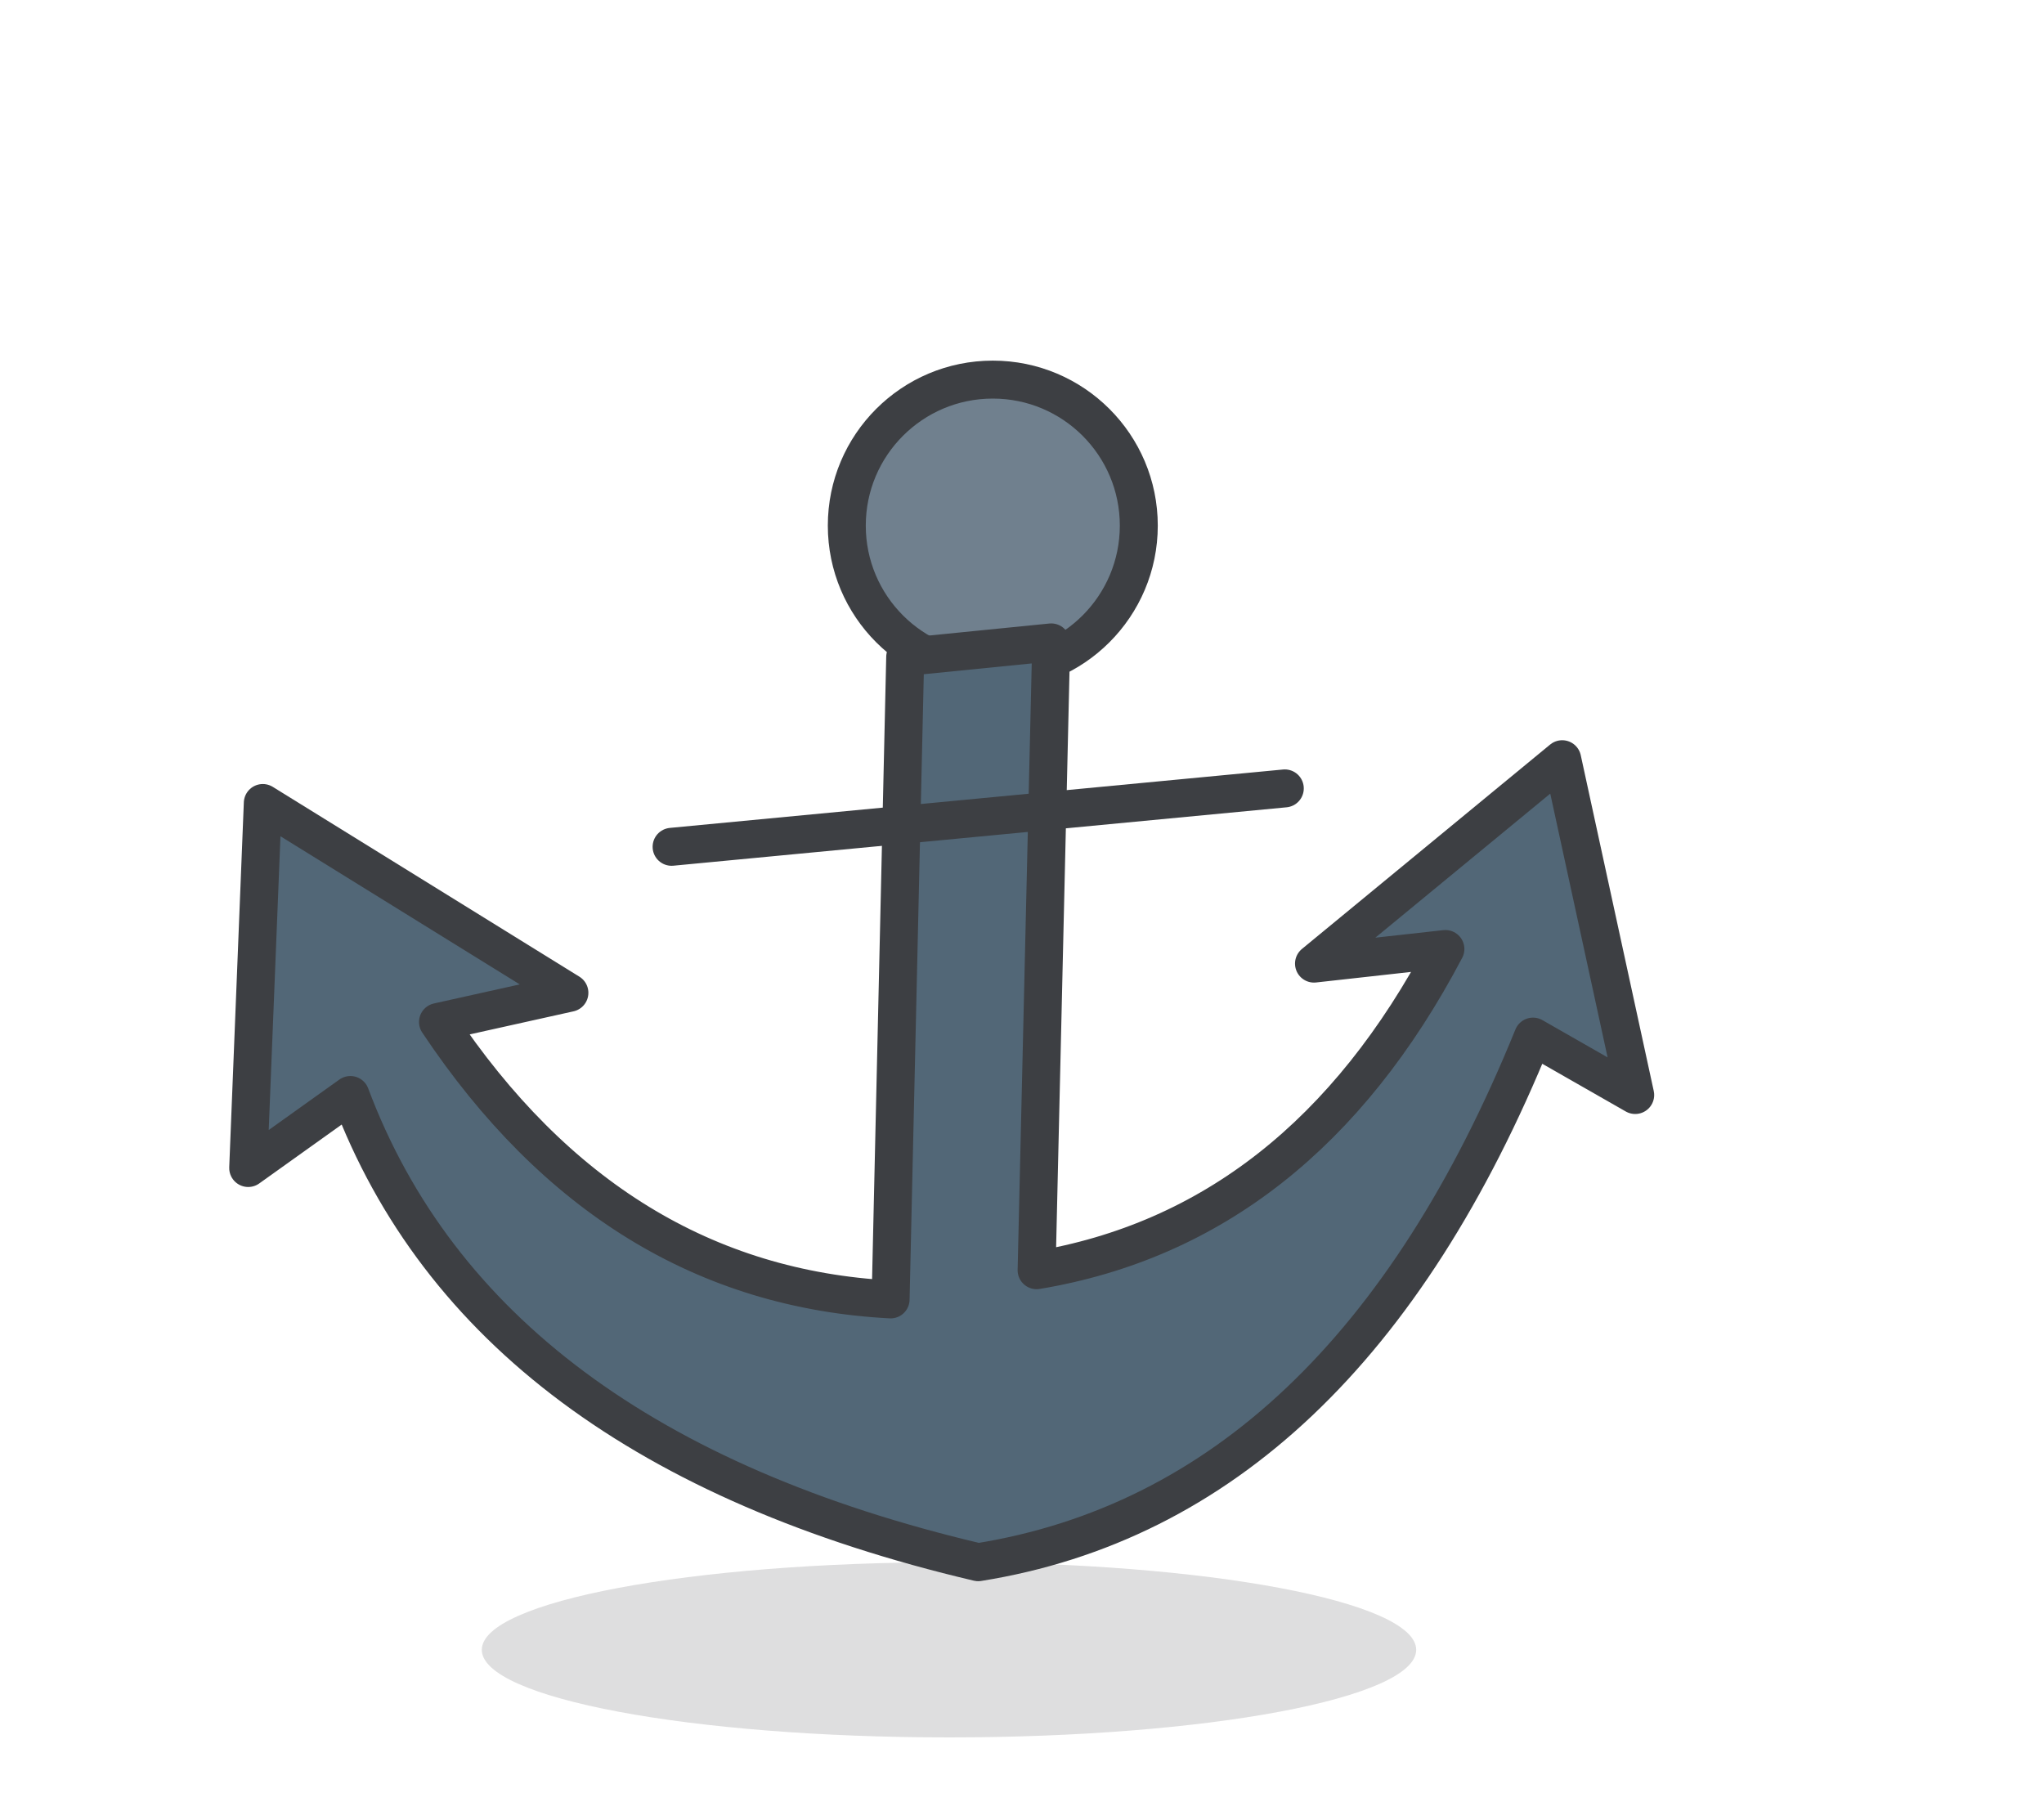
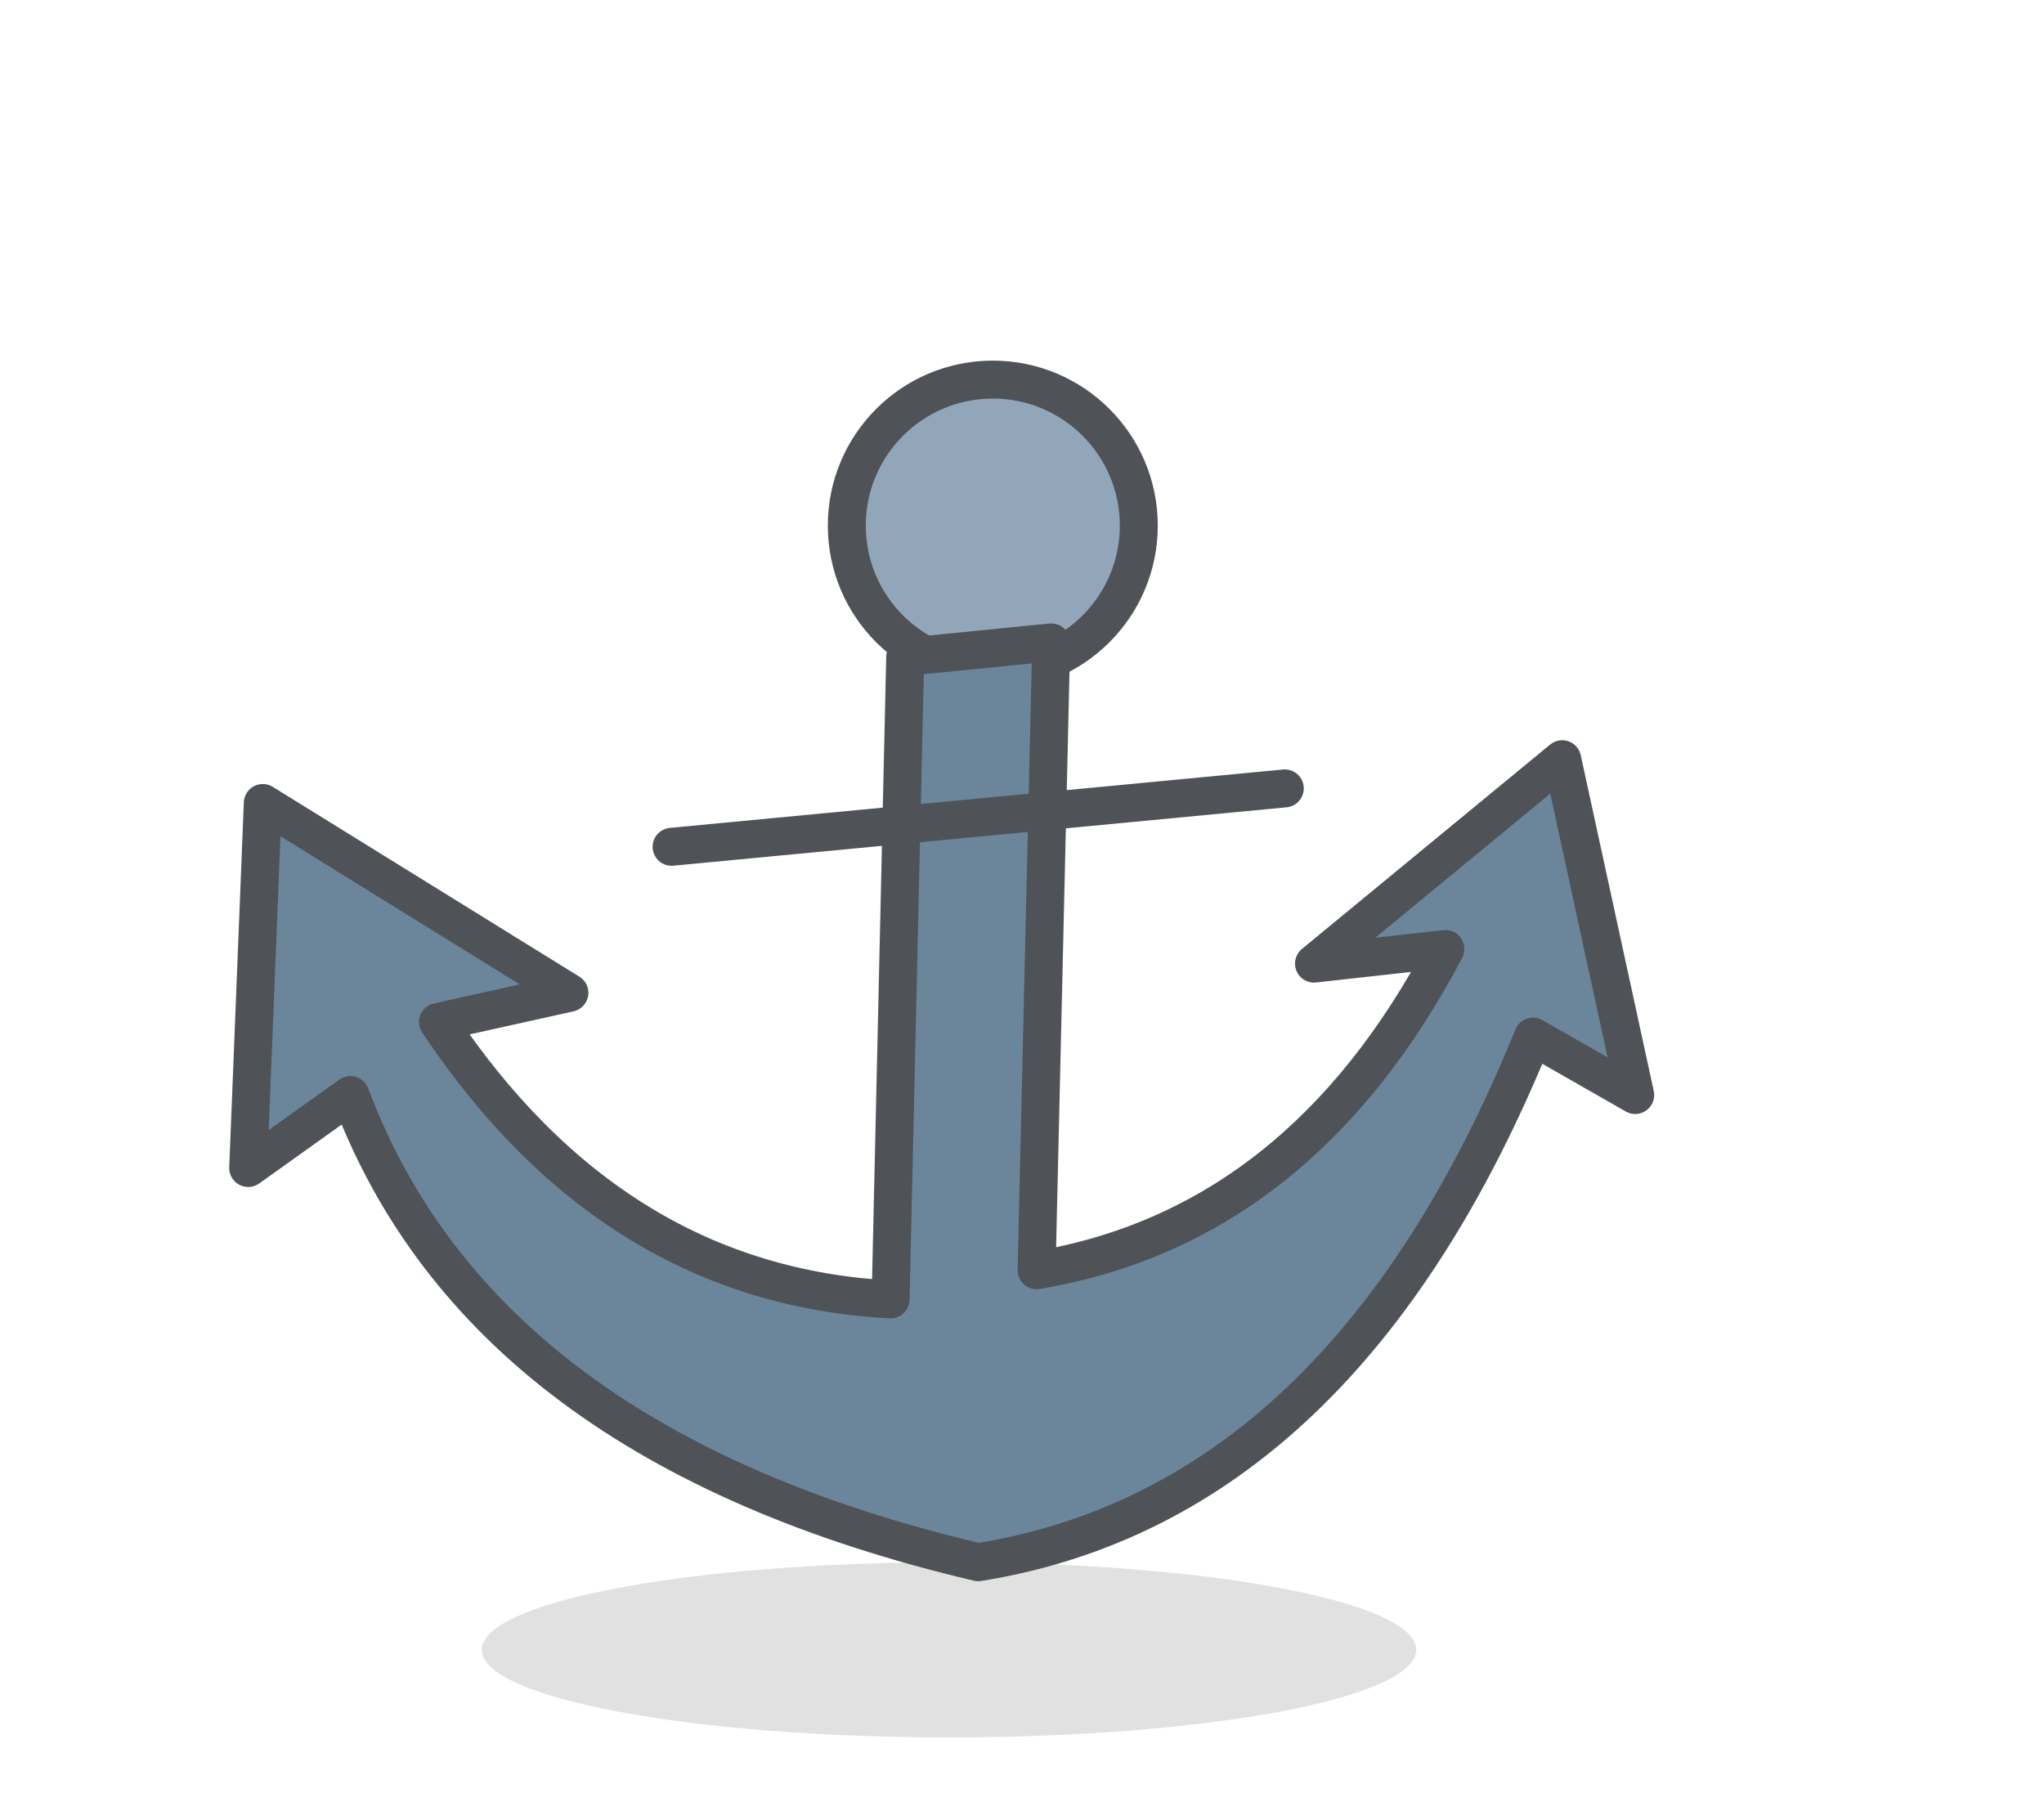
<svg xmlns="http://www.w3.org/2000/svg" width="140" height="124" viewBox="0 0 140 124">
-   <ellipse cx="65" cy="113" rx="32" ry="6" fill="#3e3c40" opacity=".17" />
-   <g stroke="#3d3f43" stroke-width="2.6" stroke-linejoin="round" stroke-linecap="round">
-     <circle cx="68" cy="36" r="10" fill="#70808e" />
-     <path fill="#526777" d="m62 45 10-1-1 43q18-3 28-22l-9 1 17-14 5 23-7-4q-13 32-38 36-34-8-43-32l-7 5 1-25 21 13-9 2q12 18 31 19z" />
+   <ellipse cx="65" cy="113" rx="32" ry="6" fill="#514e53" opacity=".17" />
+   <g stroke="#4f5257" stroke-width="2.6" stroke-linejoin="round" stroke-linecap="round">
+     <circle cx="68" cy="36" r="10" fill="#92a6b9" />
+     <path fill="#6b869b" d="m62 45 10-1-1 43q18-3 28-22l-9 1 17-14 5 23-7-4q-13 32-38 36-34-8-43-32l-7 5 1-25 21 13-9 2q12 18 31 19z" />
    <path fill="none" d="m46 58 42-4" />
  </g>
</svg>
